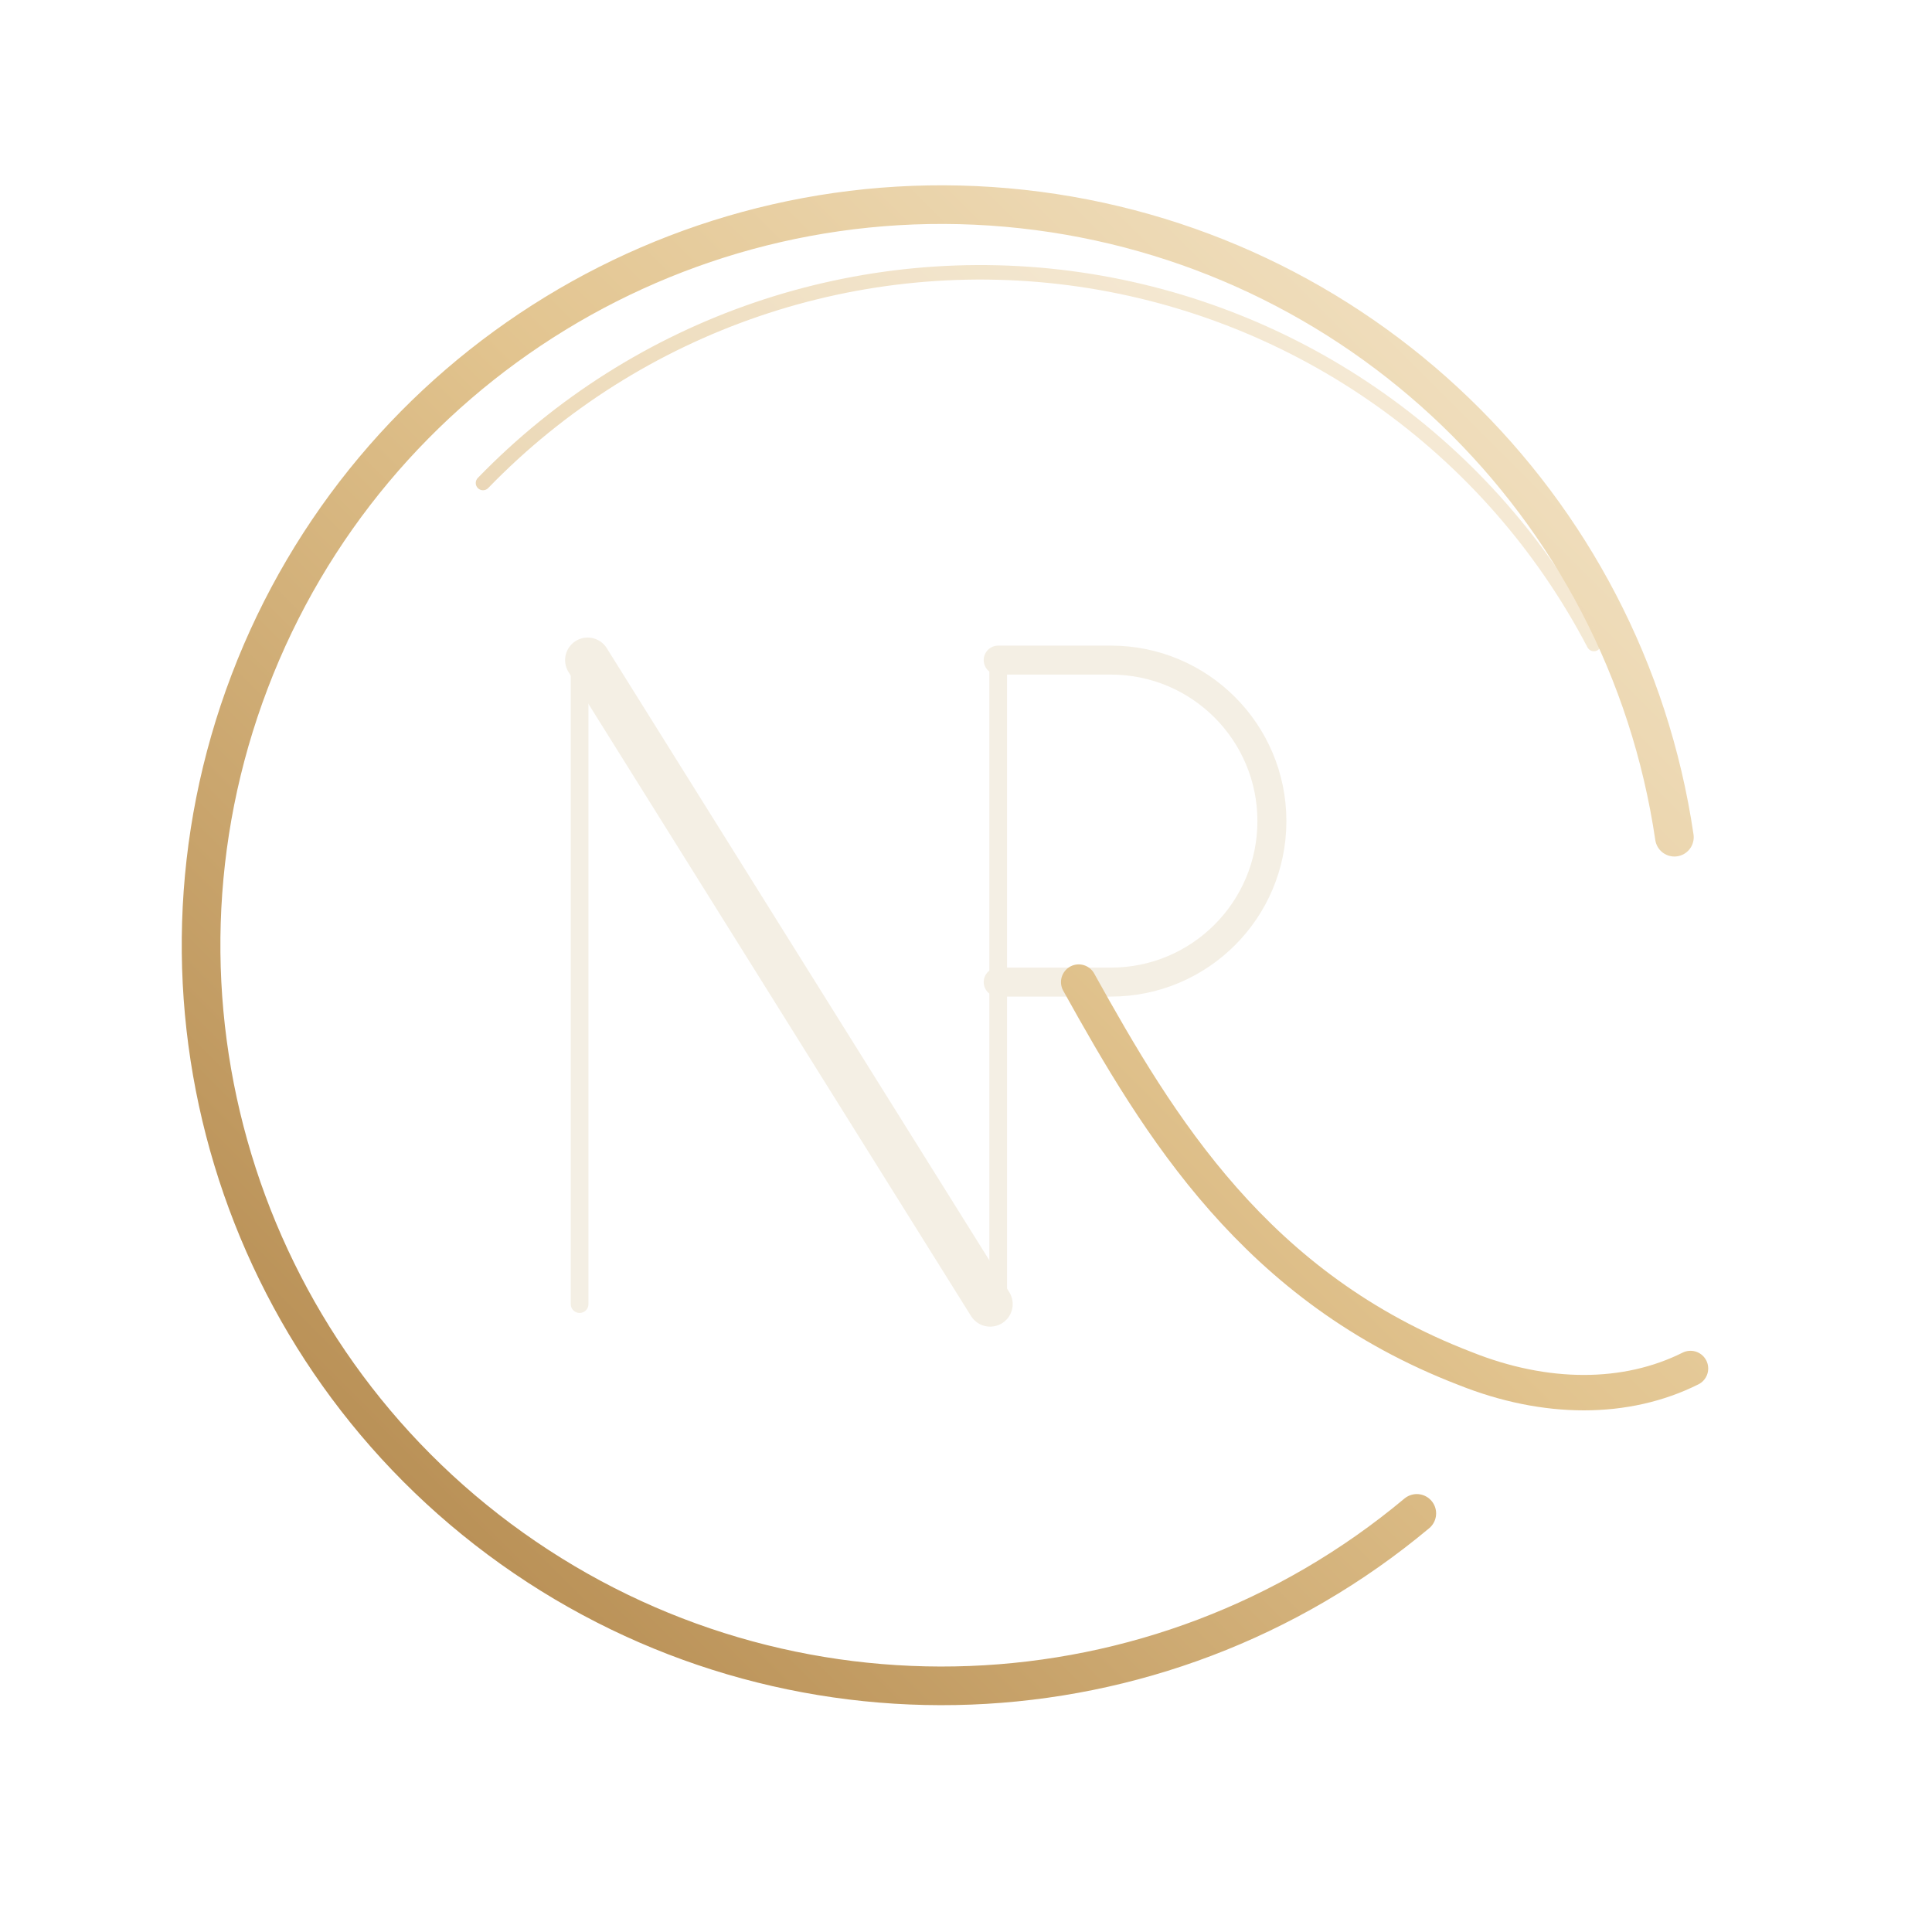
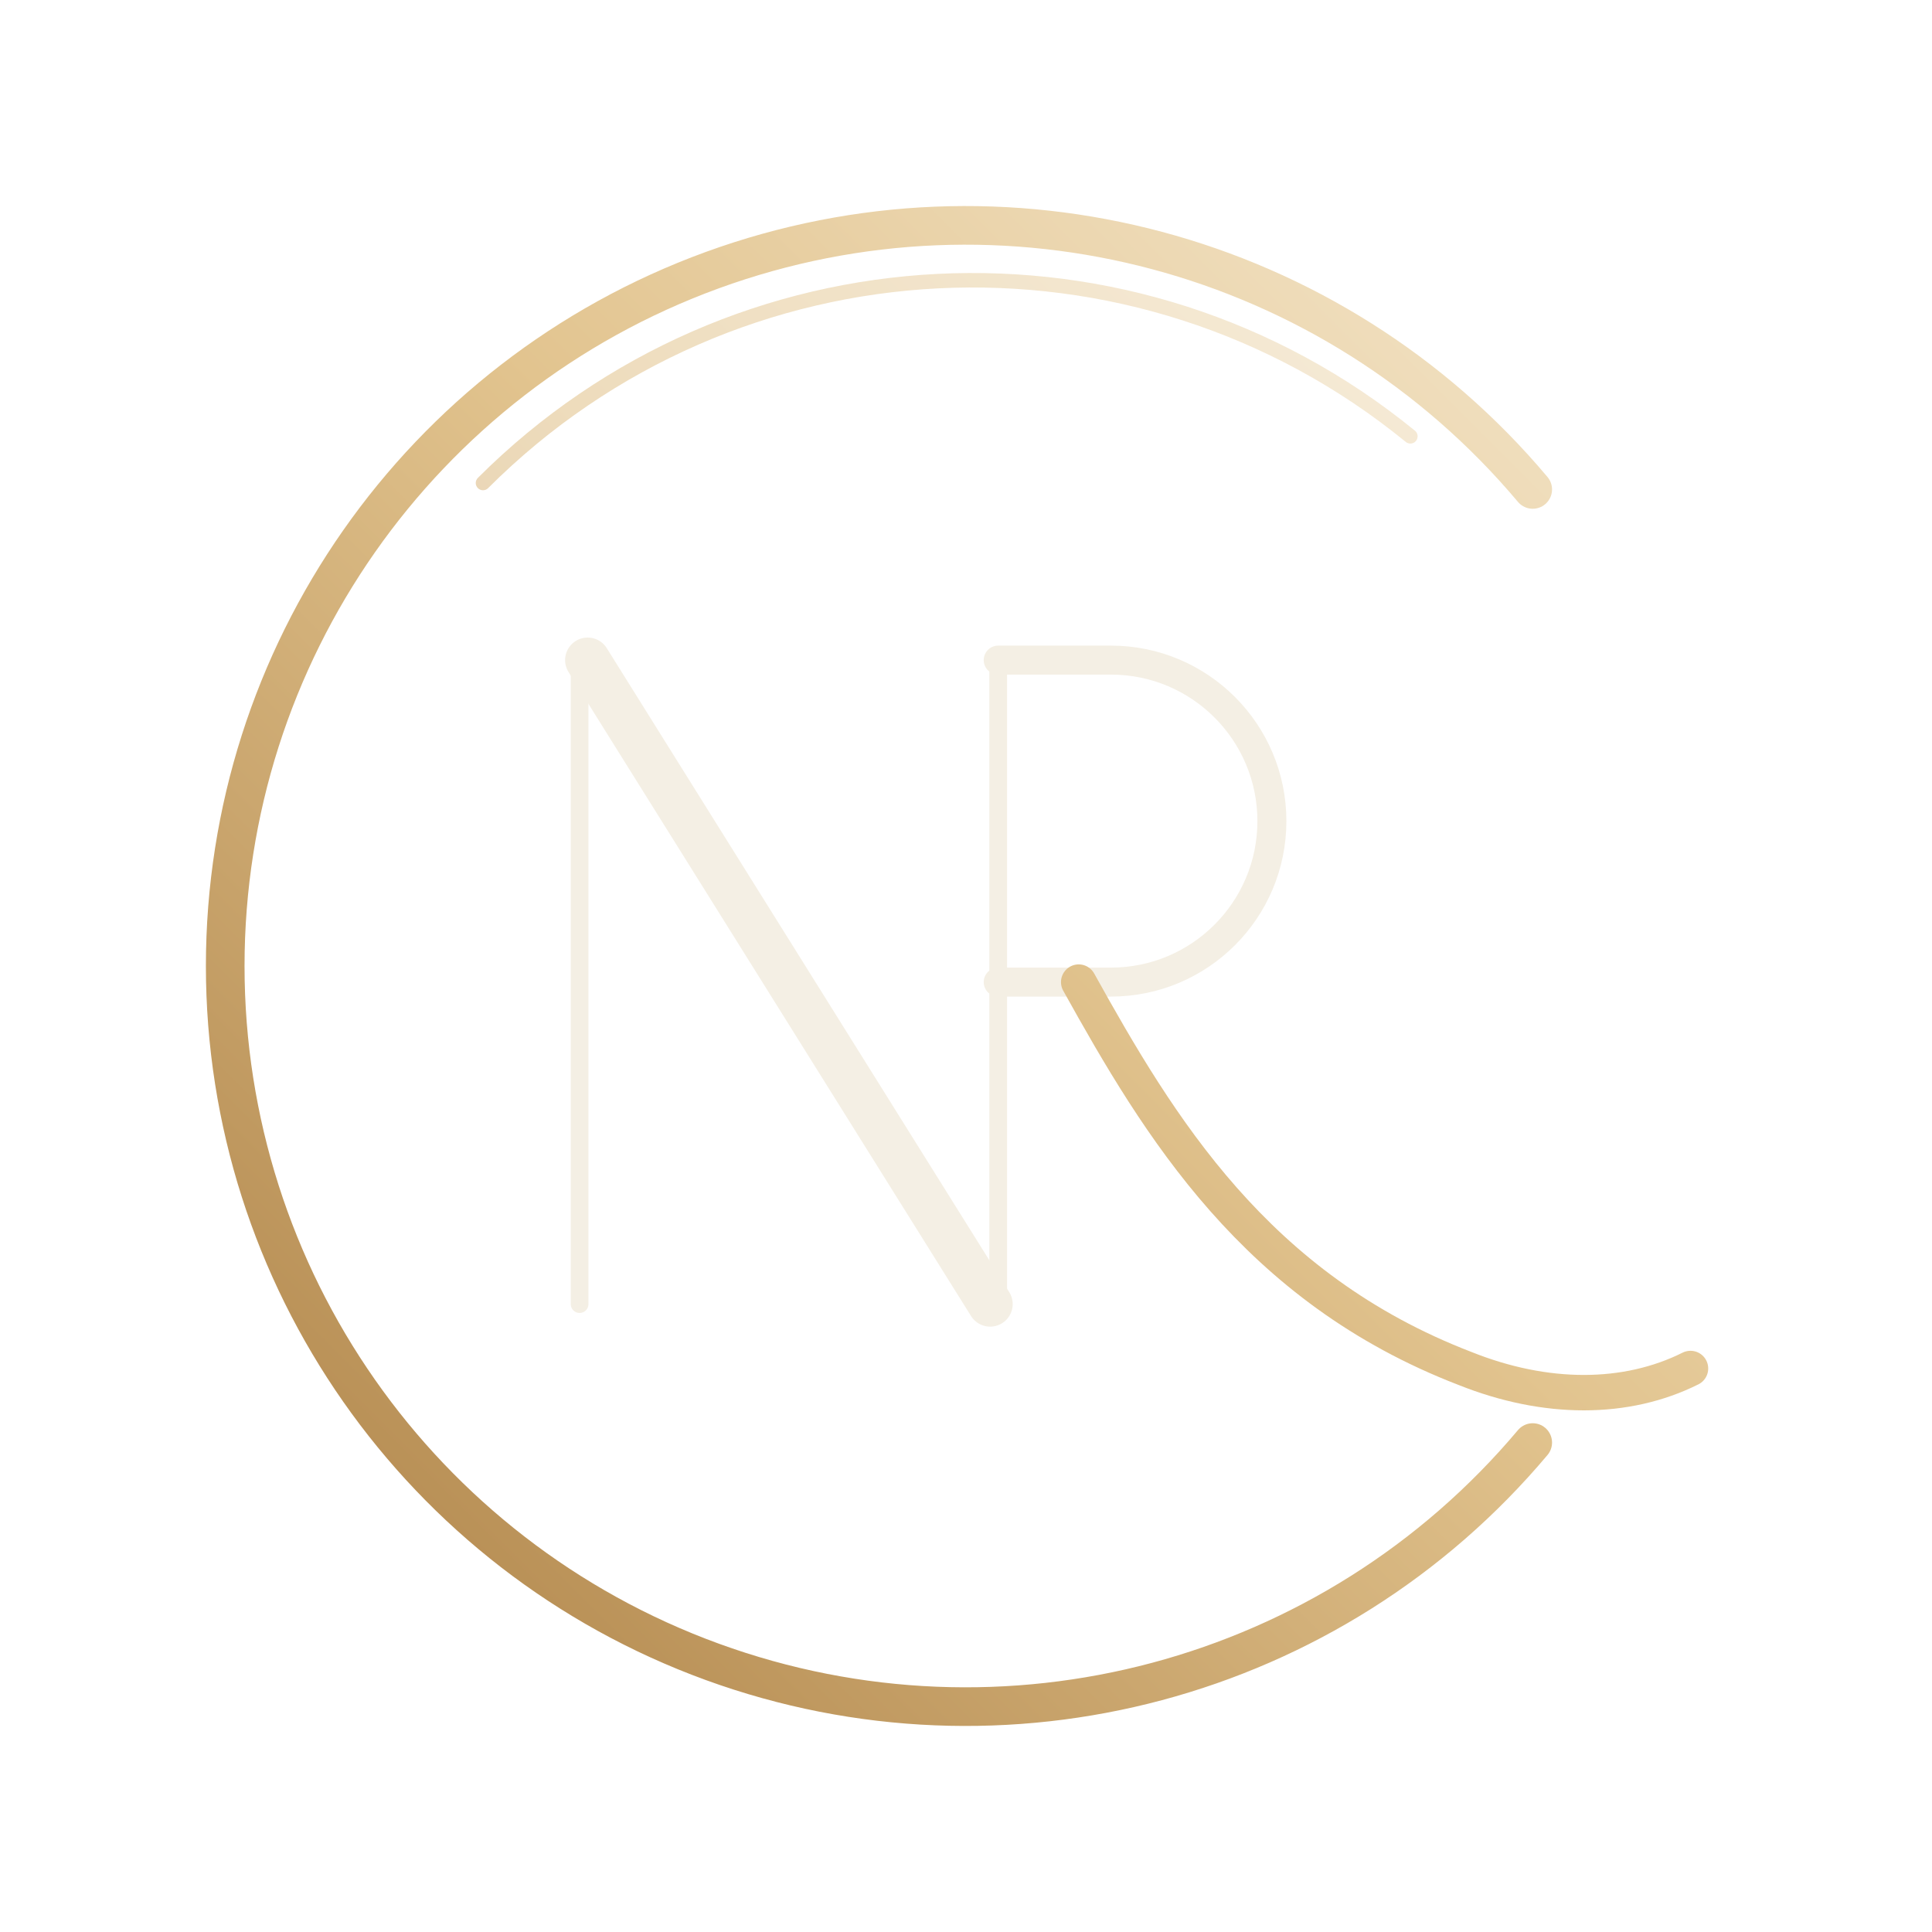
<svg xmlns="http://www.w3.org/2000/svg" viewBox="0 0 120 120">
  <defs>
    <linearGradient id="gold" gradientUnits="userSpaceOnUse" x1="10" y1="110" x2="110" y2="10">
      <stop offset="0" stop-color="#a87b3f" />
      <stop offset=".55" stop-color="#e2c48f" />
      <stop offset="1" stop-color="#f7ecd6" />
    </linearGradient>
  </defs>
  <g fill="none" stroke-linecap="round" stroke-linejoin="round">
-     <path stroke="url(#gold)" stroke-width="2.4" d="M88 94A46 46 0 1 1 104 52" />
-     <path stroke="url(#gold)" stroke-width=".9" opacity=".6" d="M30 30A43 43 0 0 1 99 40" />
+     <path stroke="url(#gold)" stroke-width="2.4" d="M95.2 89.6A46 46 0 1 1 95.2 30.4" />
+     <path stroke="url(#gold)" stroke-width=".9" opacity=".6" d="M30 30A43 43 0 0 1 87.6 27.1" />
    <path stroke="#f4efe4" stroke-width="1.1" d="M36 41v40M62 81V41" />
    <path stroke="#f4efe4" stroke-width="2.8" d="M36.5 41 61.5 81" />
    <path stroke="#f4efe4" stroke-width="1.8" d="M62 41h7a10 10 0 0 1 0 20h-7" />
    <path stroke="url(#gold)" stroke-width="2.2" d="M67 61c5 9 11 19 24 24 5 2 10 2 14 0" />
  </g>
</svg>
